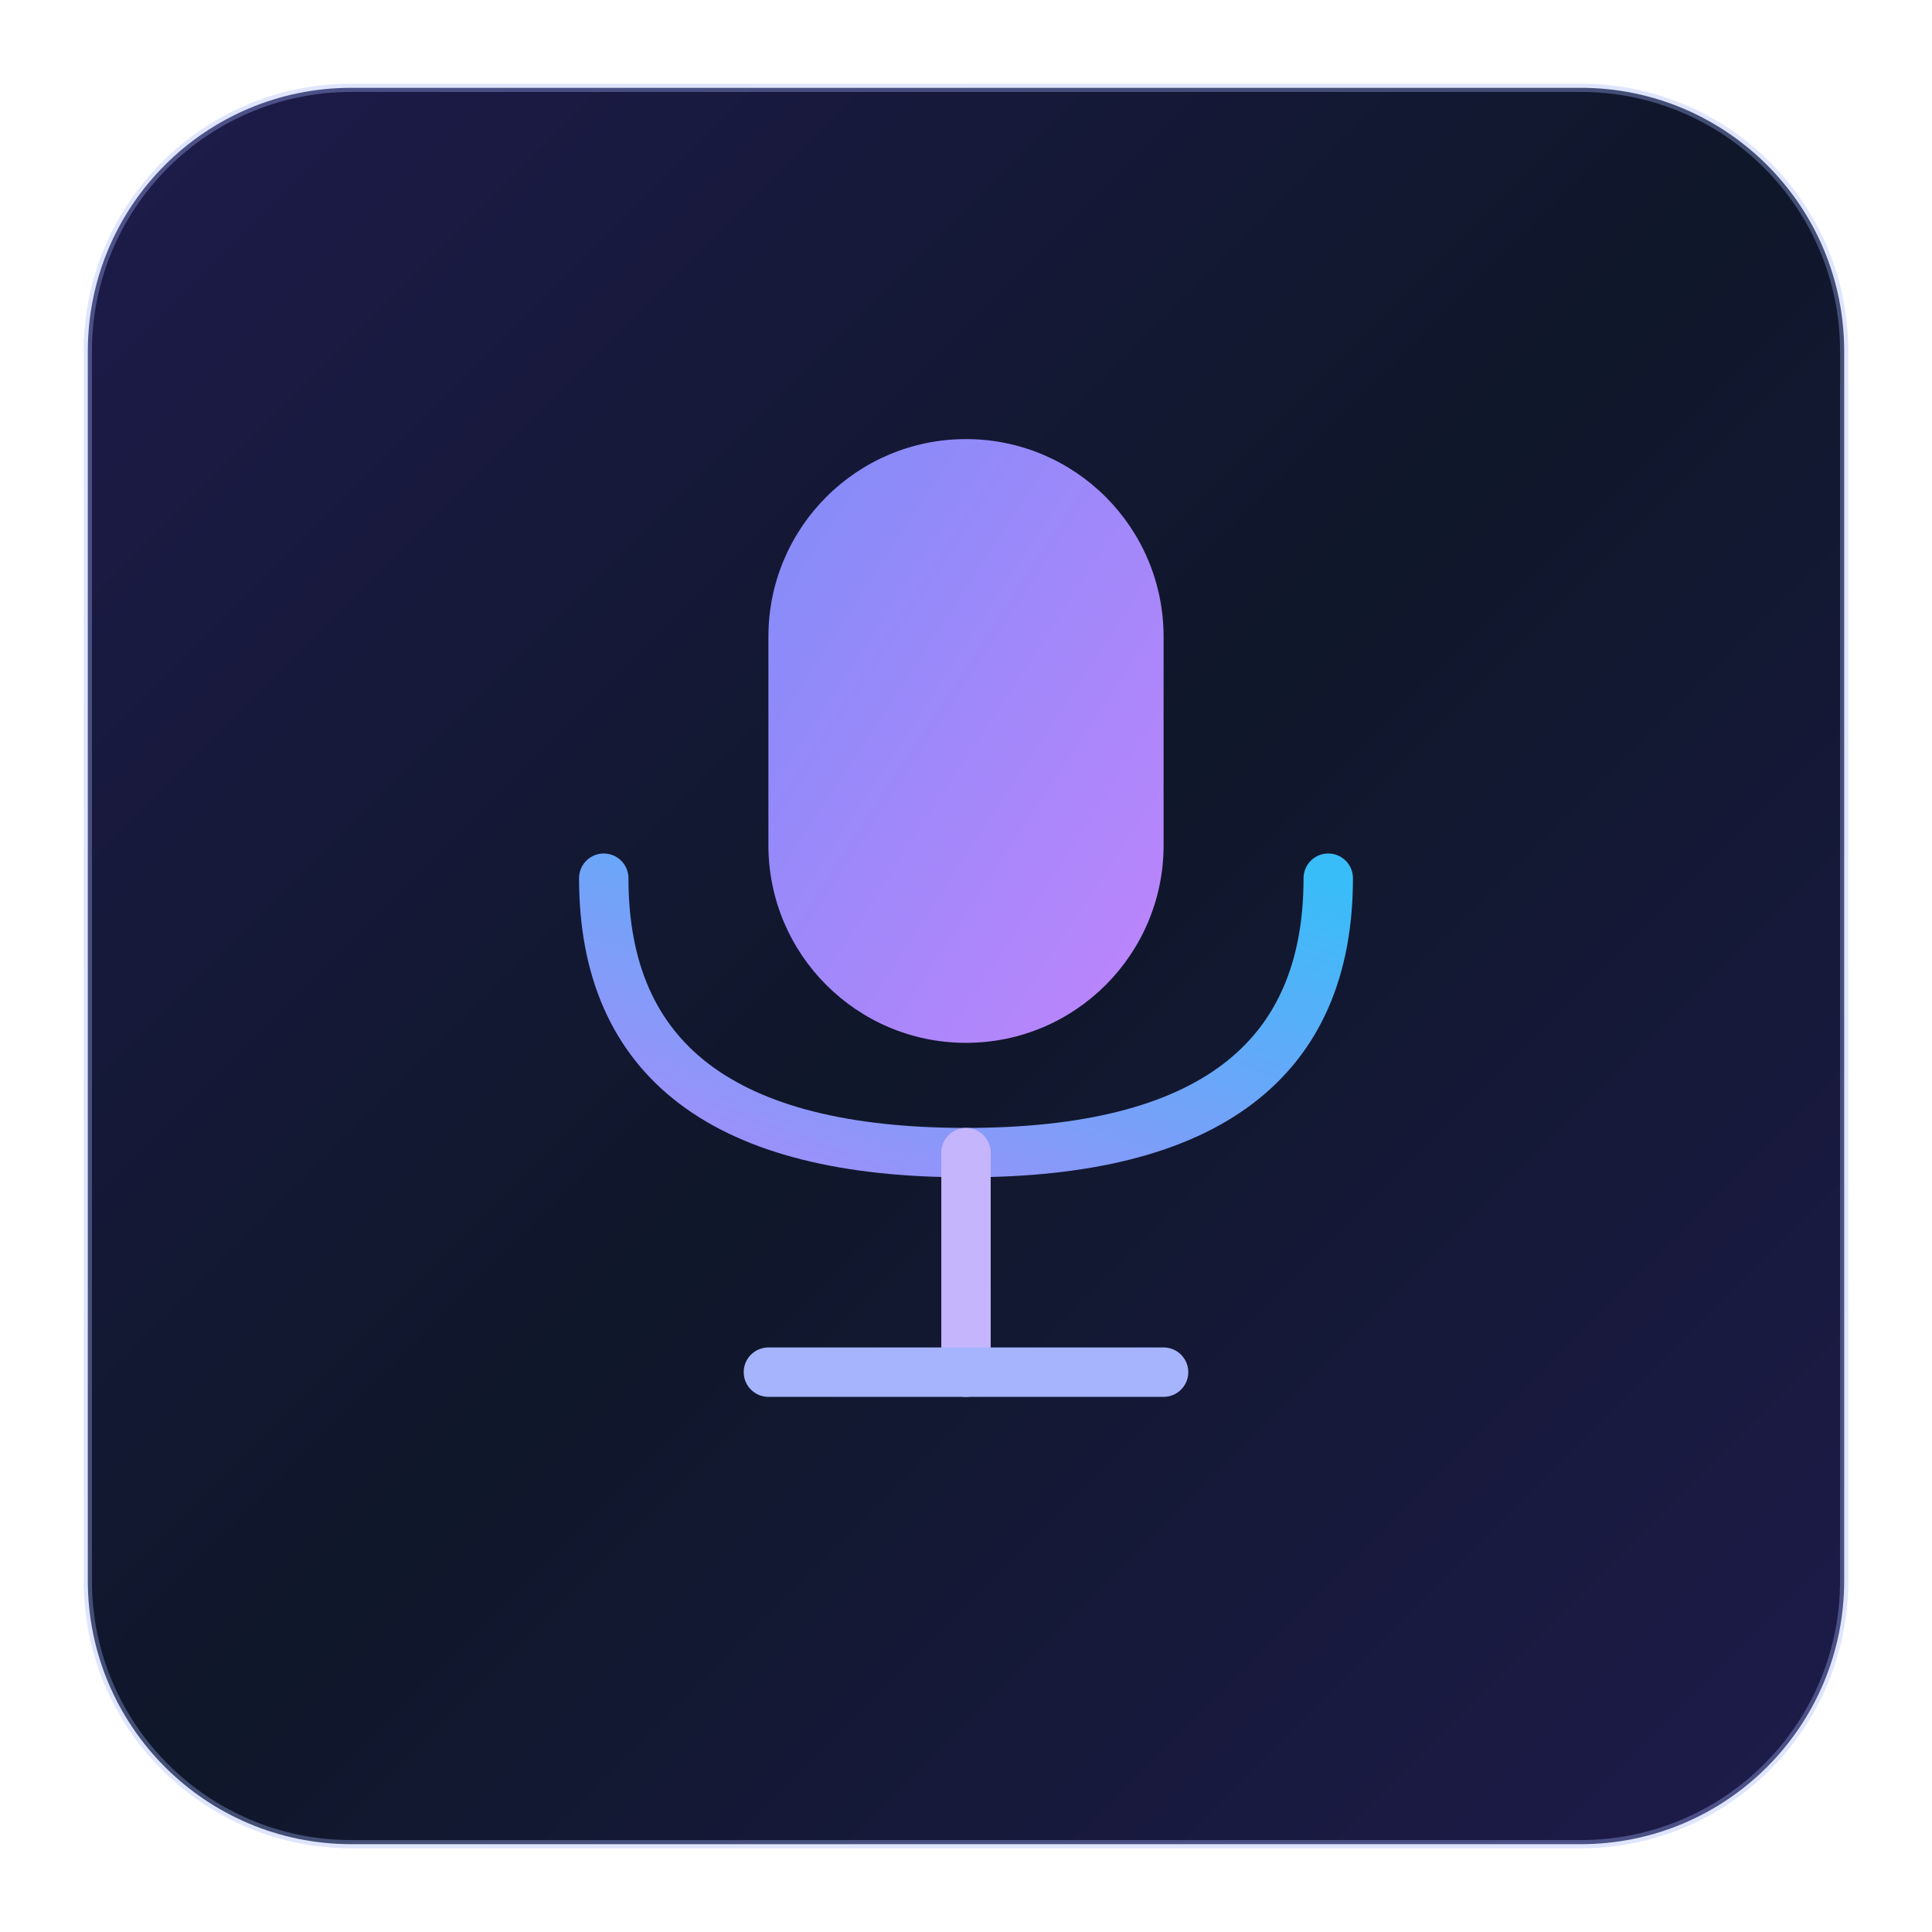
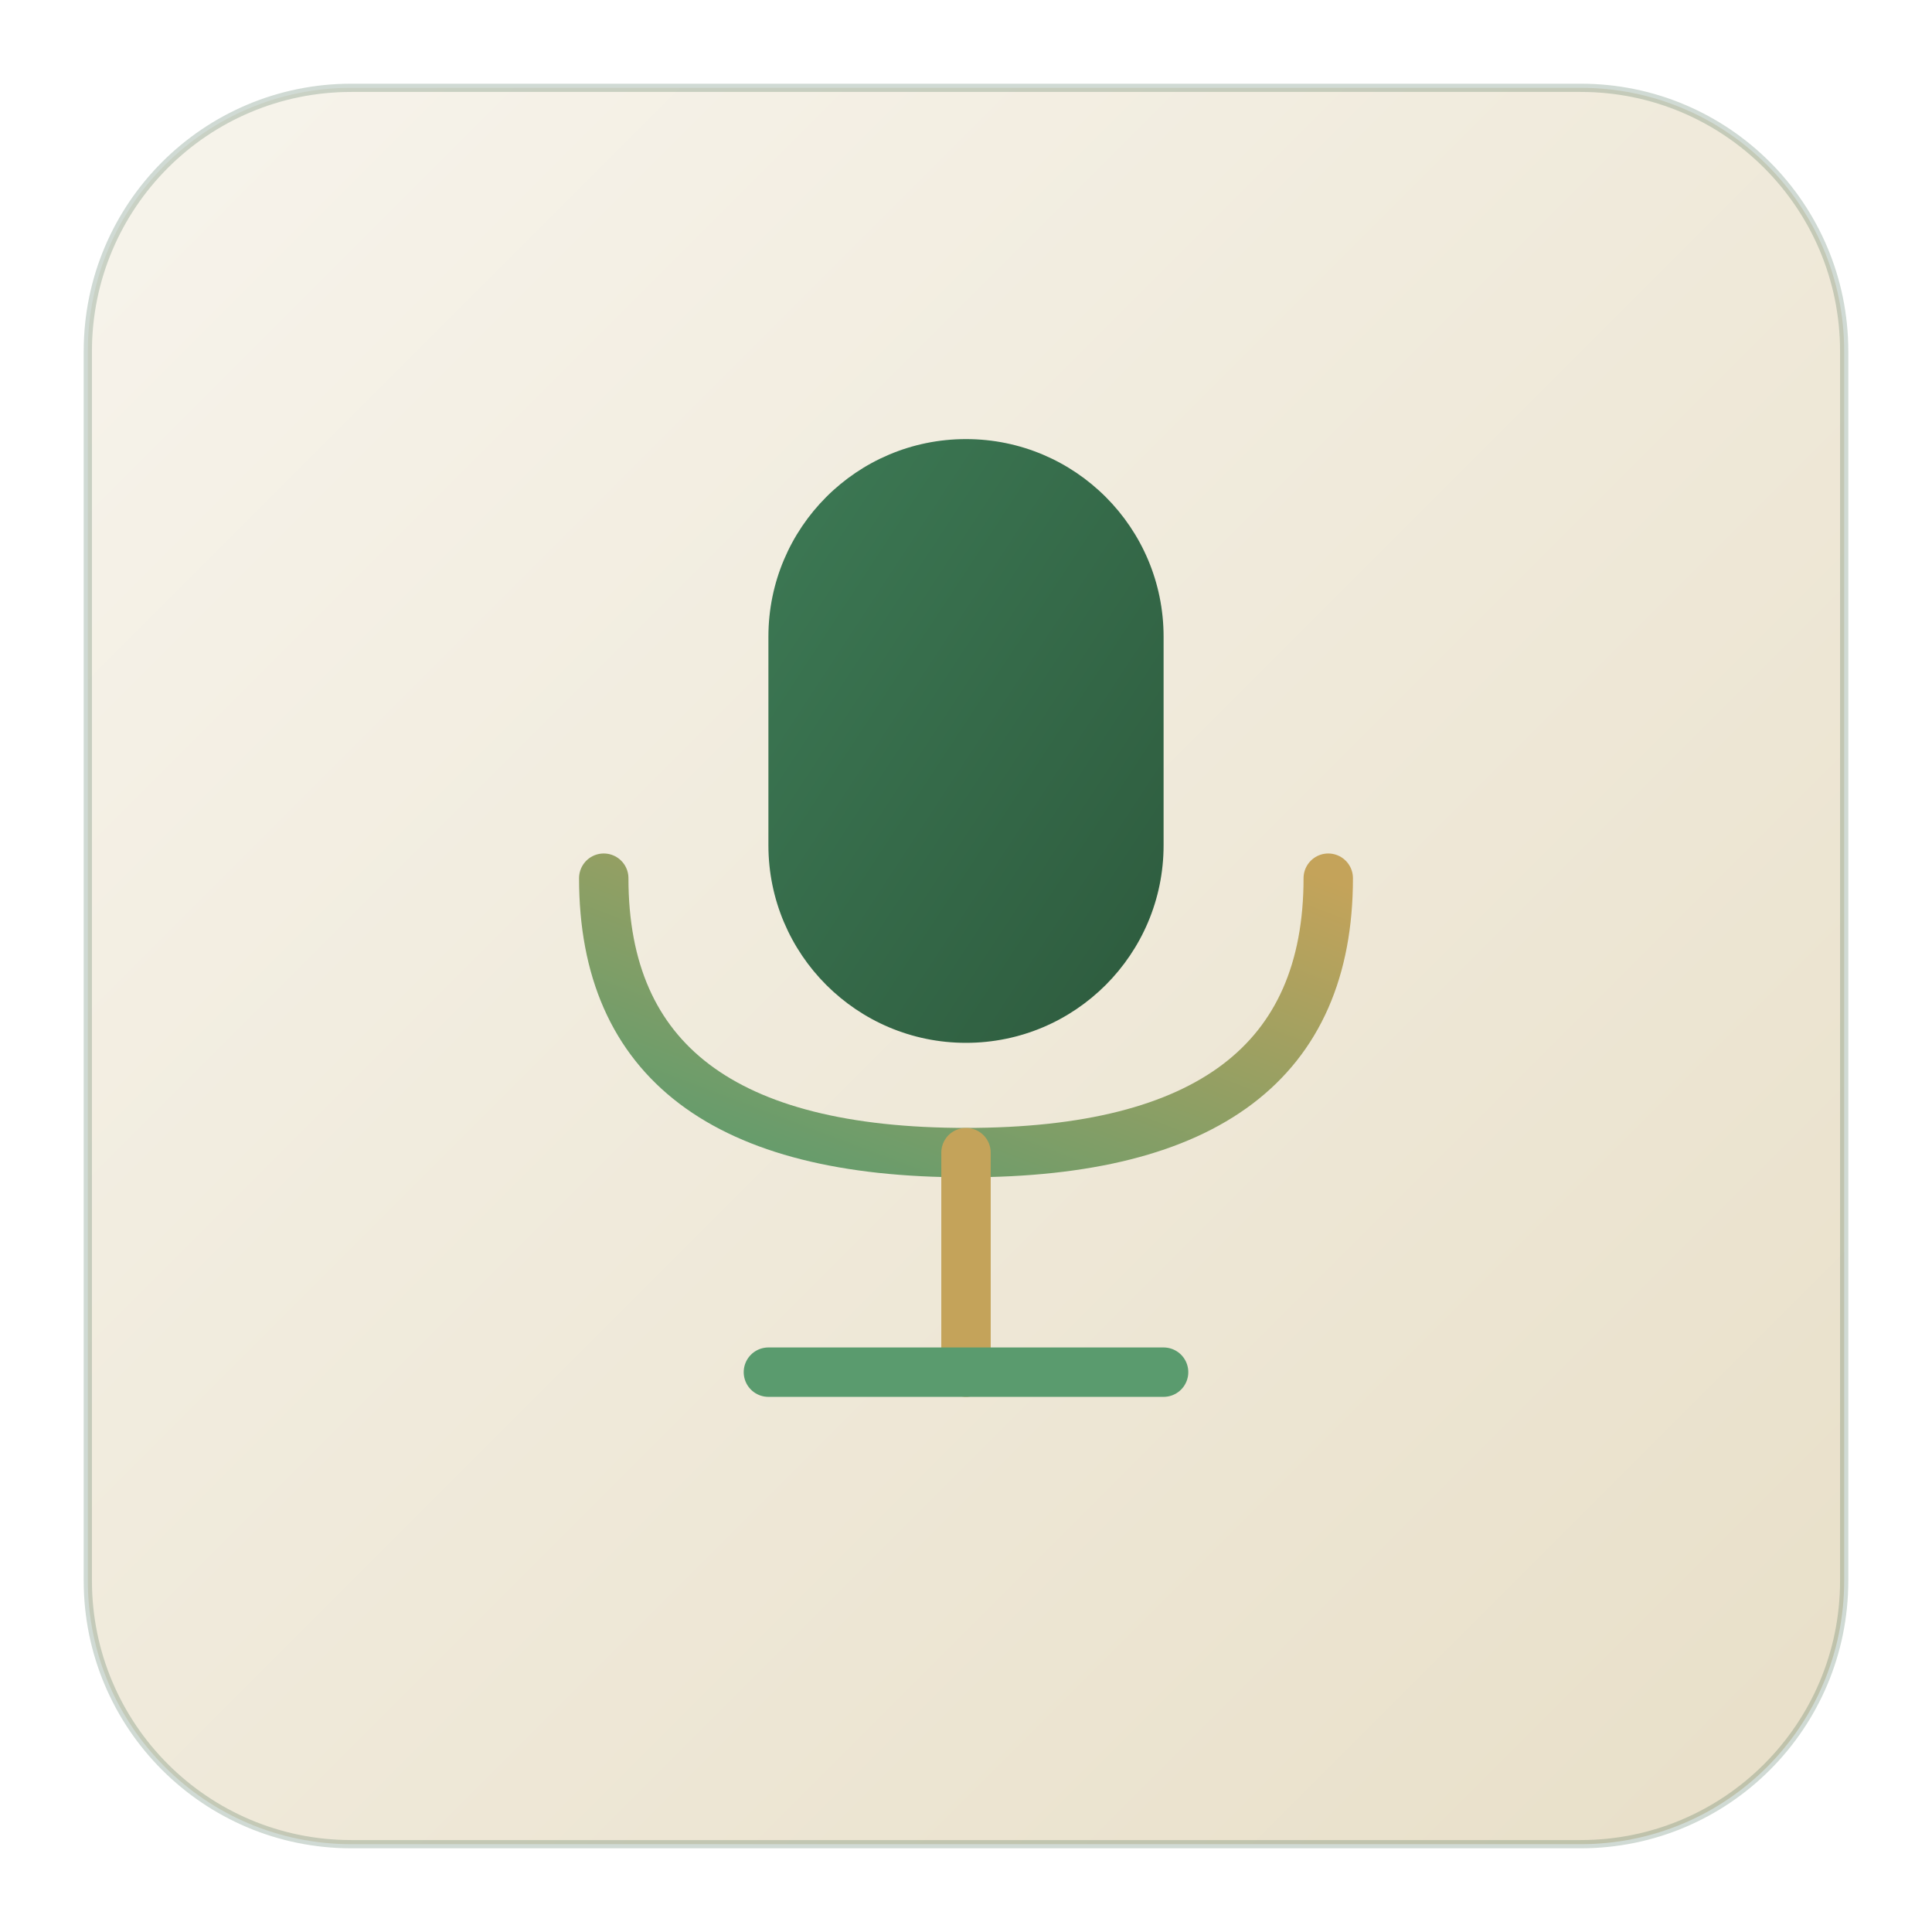
- <svg xmlns="http://www.w3.org/2000/svg" viewBox="0 0 704 704" width="512" height="512" role="img" aria-label="Media">
+ <svg xmlns="http://www.w3.org/2000/svg" viewBox="0 0 704 704" width="512" height="512" role="img">
  <defs>
    <linearGradient id="bg" x1="0%" y1="0%" x2="100%" y2="100%">
-       <stop offset="0%" stop-color="#1e1b4b" />
-       <stop offset="50%" stop-color="#0f172a" />
-       <stop offset="100%" stop-color="#1e1b4b" />
+       <stop offset="0%" stop-color="#f7f4ec" />
+       <stop offset="100%" stop-color="#e8dfc8" />
    </linearGradient>
    <linearGradient id="g1" x1="0%" y1="0%" x2="100%" y2="100%">
-       <stop offset="0%" stop-color="#818cf8" />
-       <stop offset="100%" stop-color="#c084fc" />
+       <stop offset="0%" stop-color="#3d7a55" />
+       <stop offset="100%" stop-color="#2d5a3d" />
    </linearGradient>
    <linearGradient id="g2" x1="100%" y1="0%" x2="0%" y2="100%">
-       <stop offset="0%" stop-color="#38bdf8" />
-       <stop offset="100%" stop-color="#a78bfa" />
+       <stop offset="0%" stop-color="#c4a35a" />
+       <stop offset="100%" stop-color="#5a9b6e" />
    </linearGradient>
  </defs>
  <rect x="32" y="32" width="640" height="640" rx="96" fill="url(#bg)" />
-   <rect x="32" y="32" width="640" height="640" rx="96" fill="none" stroke="rgba(165,180,252,0.35)" stroke-width="3" />
+   <rect x="32" y="32" width="640" height="640" rx="96" fill="none" stroke="rgba(45,90,61,0.22)" stroke-width="3" />
  <g>
    <rect x="280" y="160" width="144" height="220" rx="72" fill="url(#g1)" />
    <path d="M220 320 Q220 420 352 420 Q484 420 484 320" fill="none" stroke="url(#g2)" stroke-width="18" stroke-linecap="round" />
-     <line x1="352" y1="420" x2="352" y2="500" stroke="#c4b5fd" stroke-width="18" stroke-linecap="round" />
-     <line x1="280" y1="500" x2="424" y2="500" stroke="#a5b4fc" stroke-width="18" stroke-linecap="round" />
+     <line x1="352" y1="420" x2="352" y2="500" stroke="#c4a35a" stroke-width="18" stroke-linecap="round" />
+     <line x1="280" y1="500" x2="424" y2="500" stroke="#5a9b6e" stroke-width="18" stroke-linecap="round" />
  </g>
</svg>
